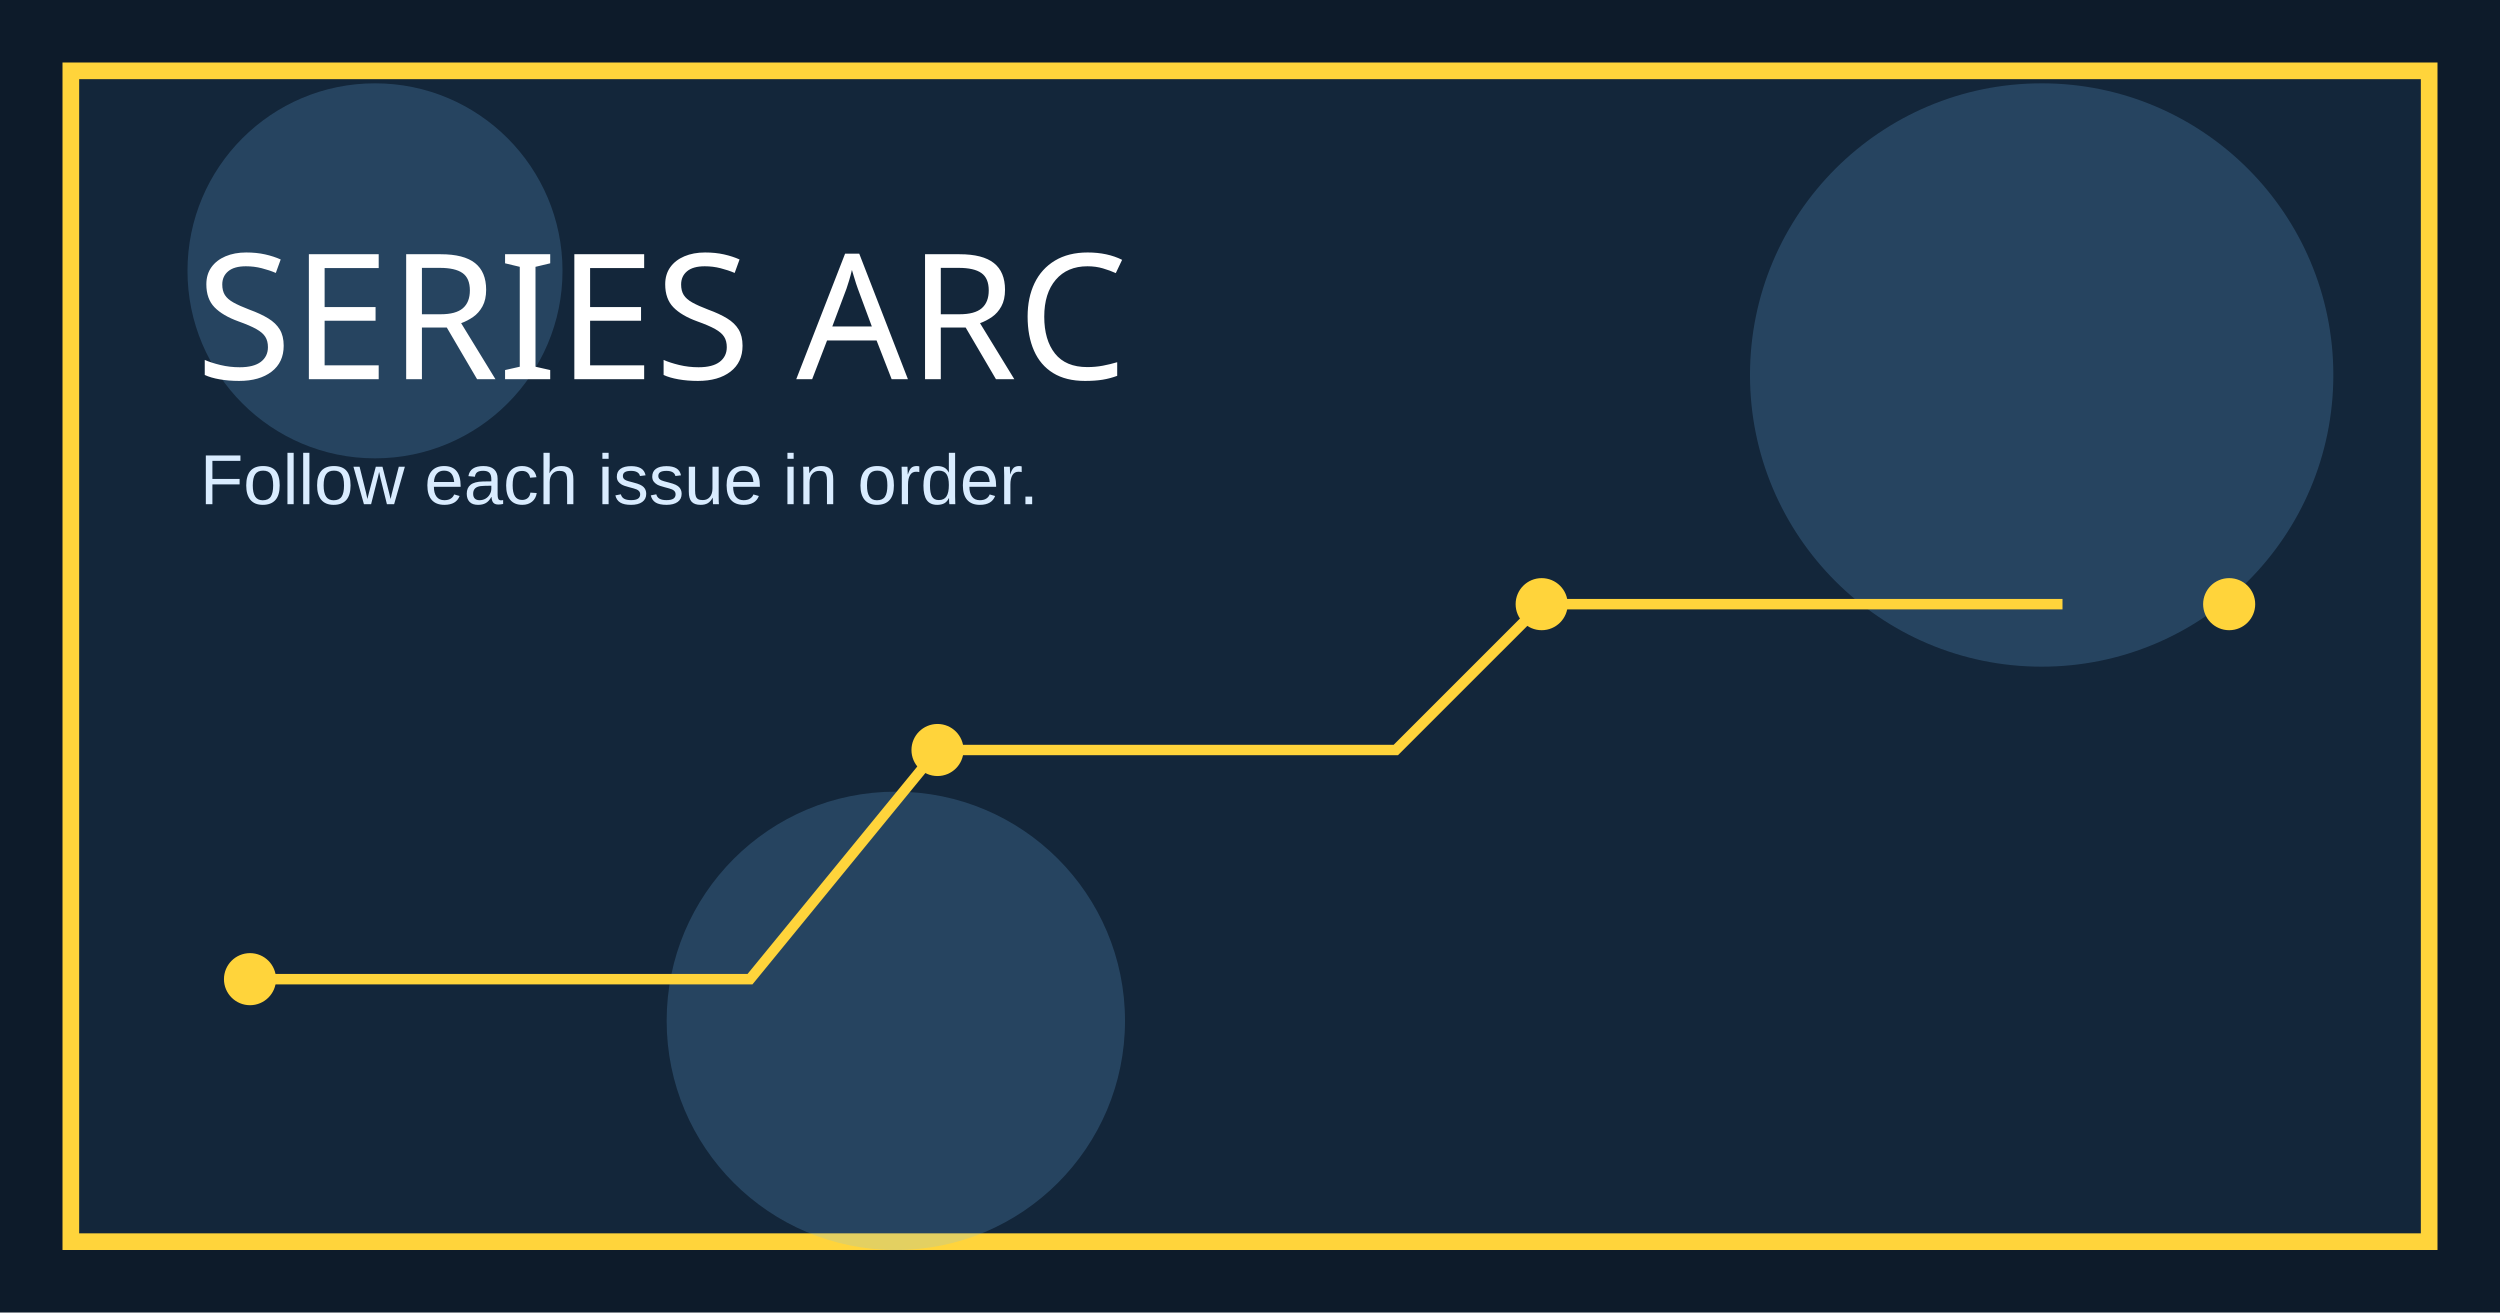
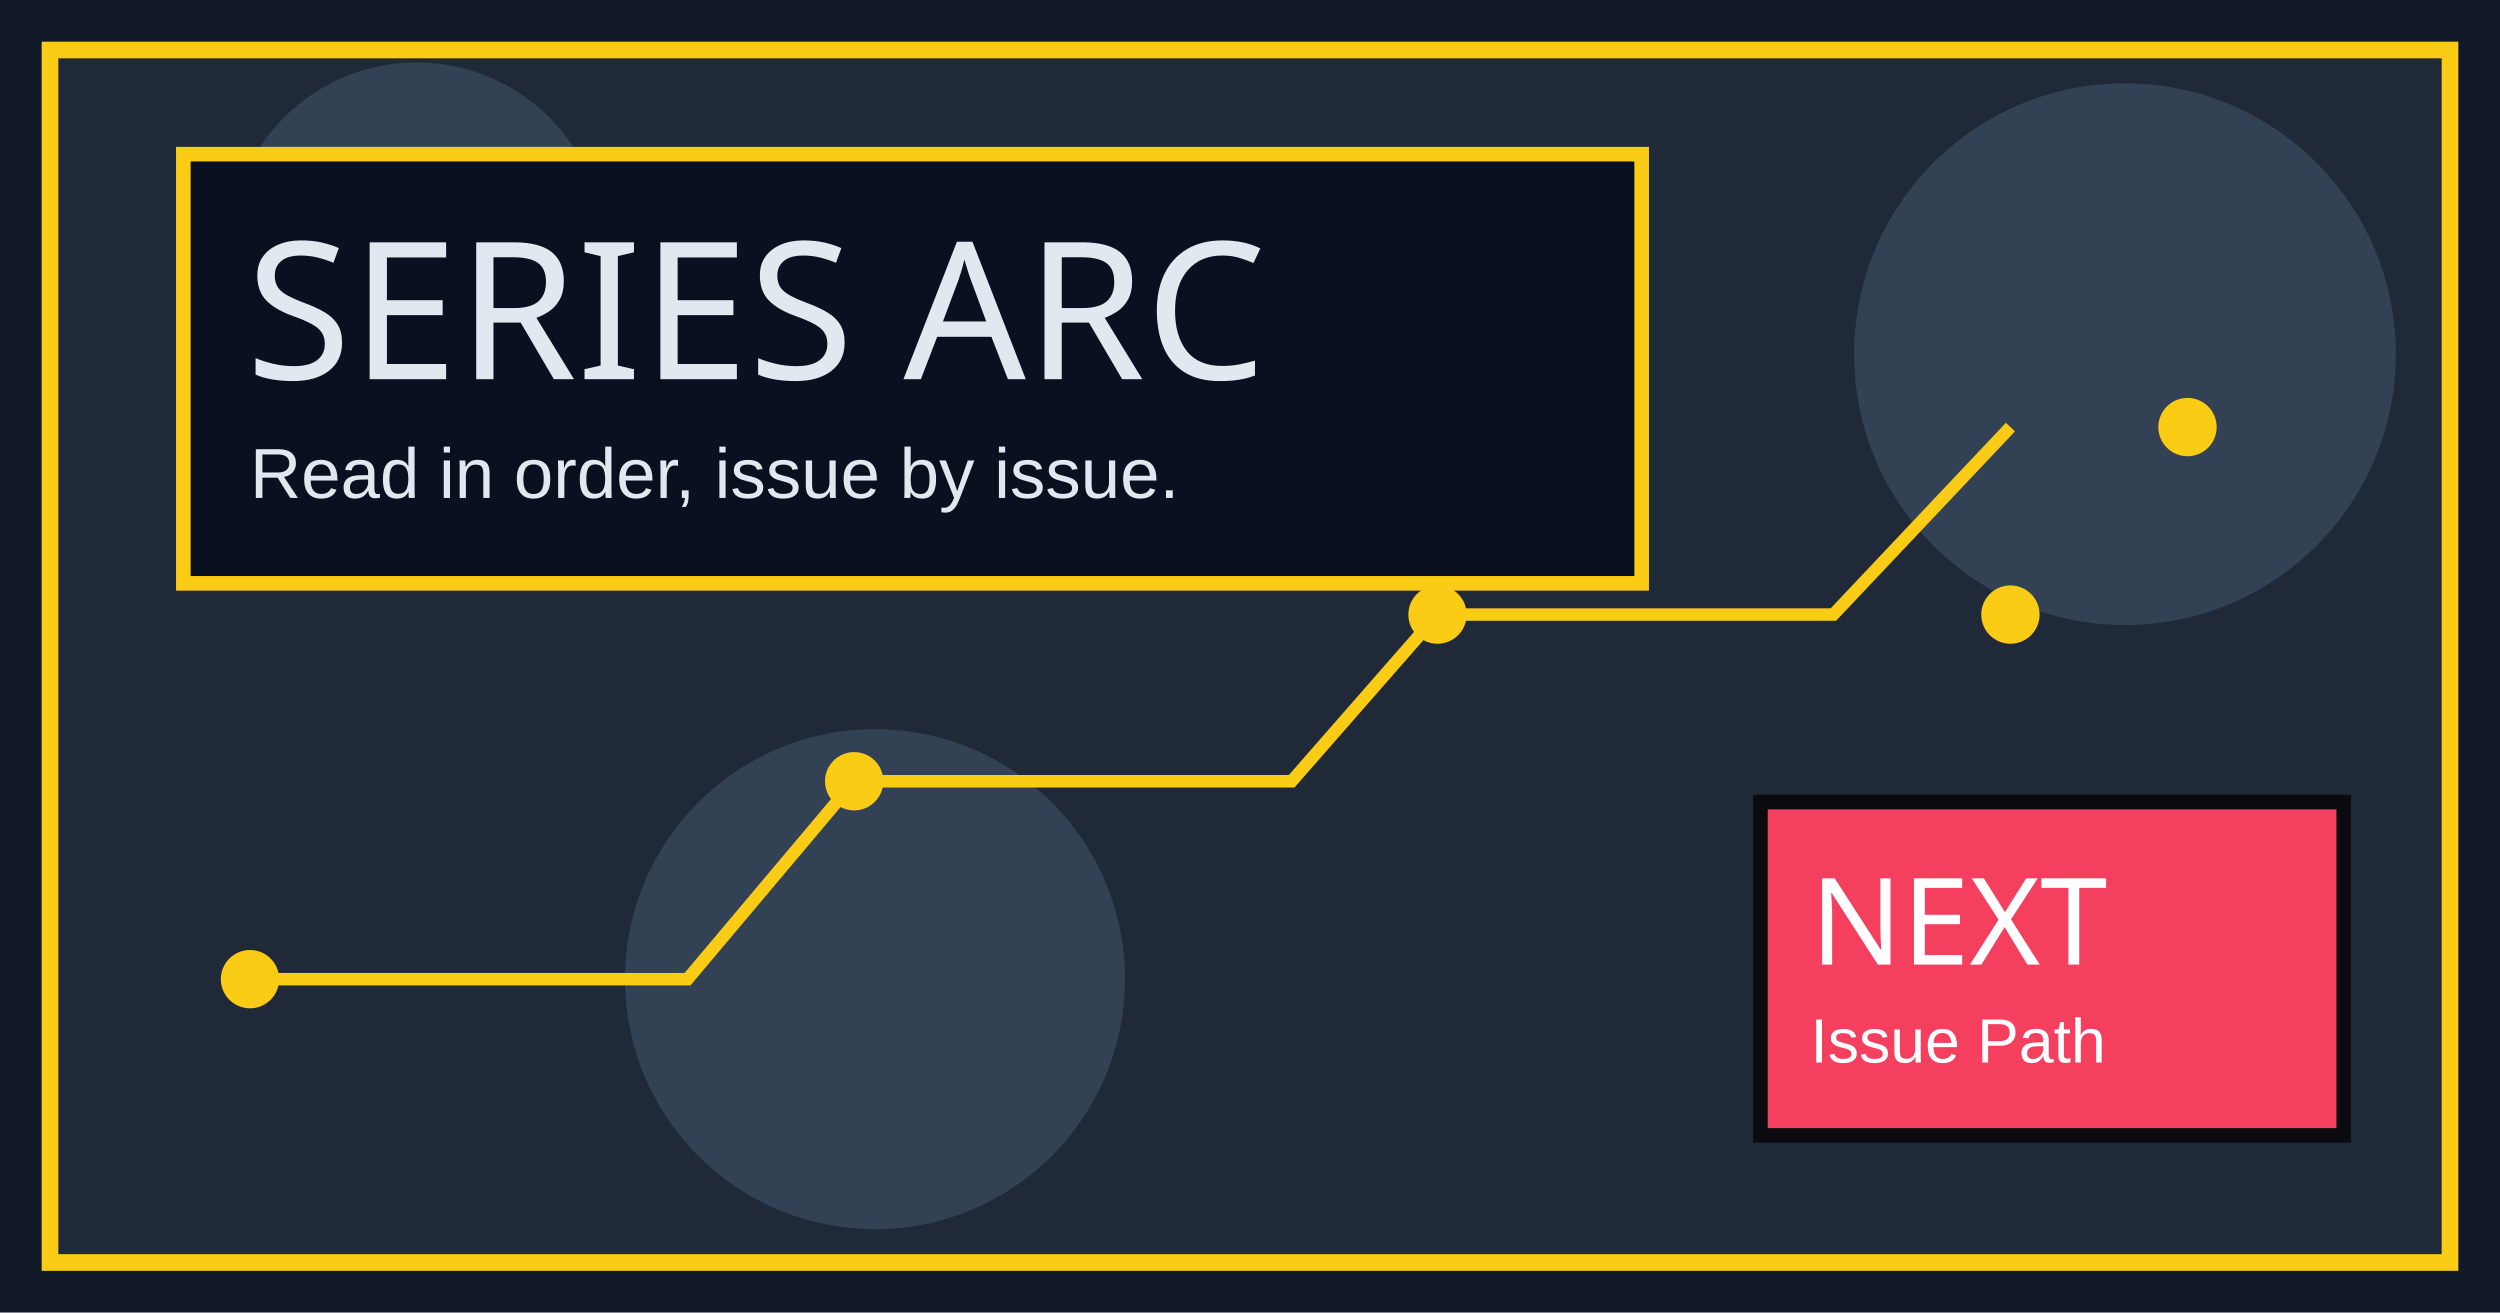
- <svg xmlns="http://www.w3.org/2000/svg" width="1200" height="630" viewBox="0 0 1200 630">
-   <rect width="1200" height="630" fill="#0d1b2a" />
-   <rect x="34" y="34" width="1132" height="562" fill="#13263a" stroke="#ffd43b" stroke-width="8" />
-   <g fill="#74c0fc" fill-opacity="0.2">
-     <circle cx="180" cy="130" r="90" />
-     <circle cx="430" cy="490" r="110" />
-     <circle cx="980" cy="180" r="140" />
+ <svg xmlns="http://www.w3.org/2000/svg" width="1200" height="630" viewBox="0 0 1200 630" role="img" aria-labelledby="t d">
+   <rect width="1200" height="630" fill="#111827" />
+   <rect x="24" y="24" width="1152" height="582" fill="#1f2937" stroke="#facc15" stroke-width="8" />
+   <g fill="#334155">
+     <circle cx="200" cy="120" r="90" />
+     <circle cx="1020" cy="170" r="130" />
+     <circle cx="420" cy="470" r="120" />
  </g>
-   <g stroke="#ffd43b" stroke-width="5" fill="none">
-     <path d="M120 470h240l90-110h220l70-70h250" />
-     <circle cx="120" cy="470" r="10" fill="#ffd43b" />
-     <circle cx="450" cy="360" r="10" fill="#ffd43b" />
-     <circle cx="740" cy="290" r="10" fill="#ffd43b" />
-     <circle cx="1070" cy="290" r="10" fill="#ffd43b" />
+   <g stroke="#facc15" stroke-width="6" fill="none">
+     <path d="M120 470h210l80-95h210l70-80h190l85-90" />
+     <circle cx="120" cy="470" r="11" fill="#facc15" />
+     <circle cx="410" cy="375" r="11" fill="#facc15" />
+     <circle cx="690" cy="295" r="11" fill="#facc15" />
+     <circle cx="965" cy="295" r="11" fill="#facc15" />
+     <circle cx="1050" cy="205" r="11" fill="#facc15" />
  </g>
-   <text x="94" y="182" font-family="Bangers, Impact, sans-serif" font-size="84" fill="#ffffff">SERIES ARC</text>
-   <text x="96" y="242" font-family="Comic Neue, Arial, sans-serif" font-size="34" fill="#d9ecff">Follow each issue in order.</text>
+   <g transform="translate(88 74)">
+     <rect width="700" height="206" fill="#0b1020" stroke="#facc15" stroke-width="7" />
+     <text x="30" y="108" font-family="Bangers, Impact, sans-serif" font-size="92" fill="#e2e8f0">SERIES ARC</text>
+     <text x="32" y="165" font-family="Comic Neue, Arial, sans-serif" font-size="34" fill="#e2e8f0">Read in order, issue by issue.</text>
+   </g>
+   <g transform="translate(845 385)">
+     <rect width="280" height="160" fill="#f43f5e" stroke="#0a0a0f" stroke-width="7" />
+     <text x="24" y="78" font-family="Bangers, Impact, sans-serif" font-size="58" fill="#fff">NEXT</text>
+     <text x="24" y="125" font-family="Comic Neue, Arial, sans-serif" font-size="30" fill="#fff">Issue Path</text>
+   </g>
</svg>
